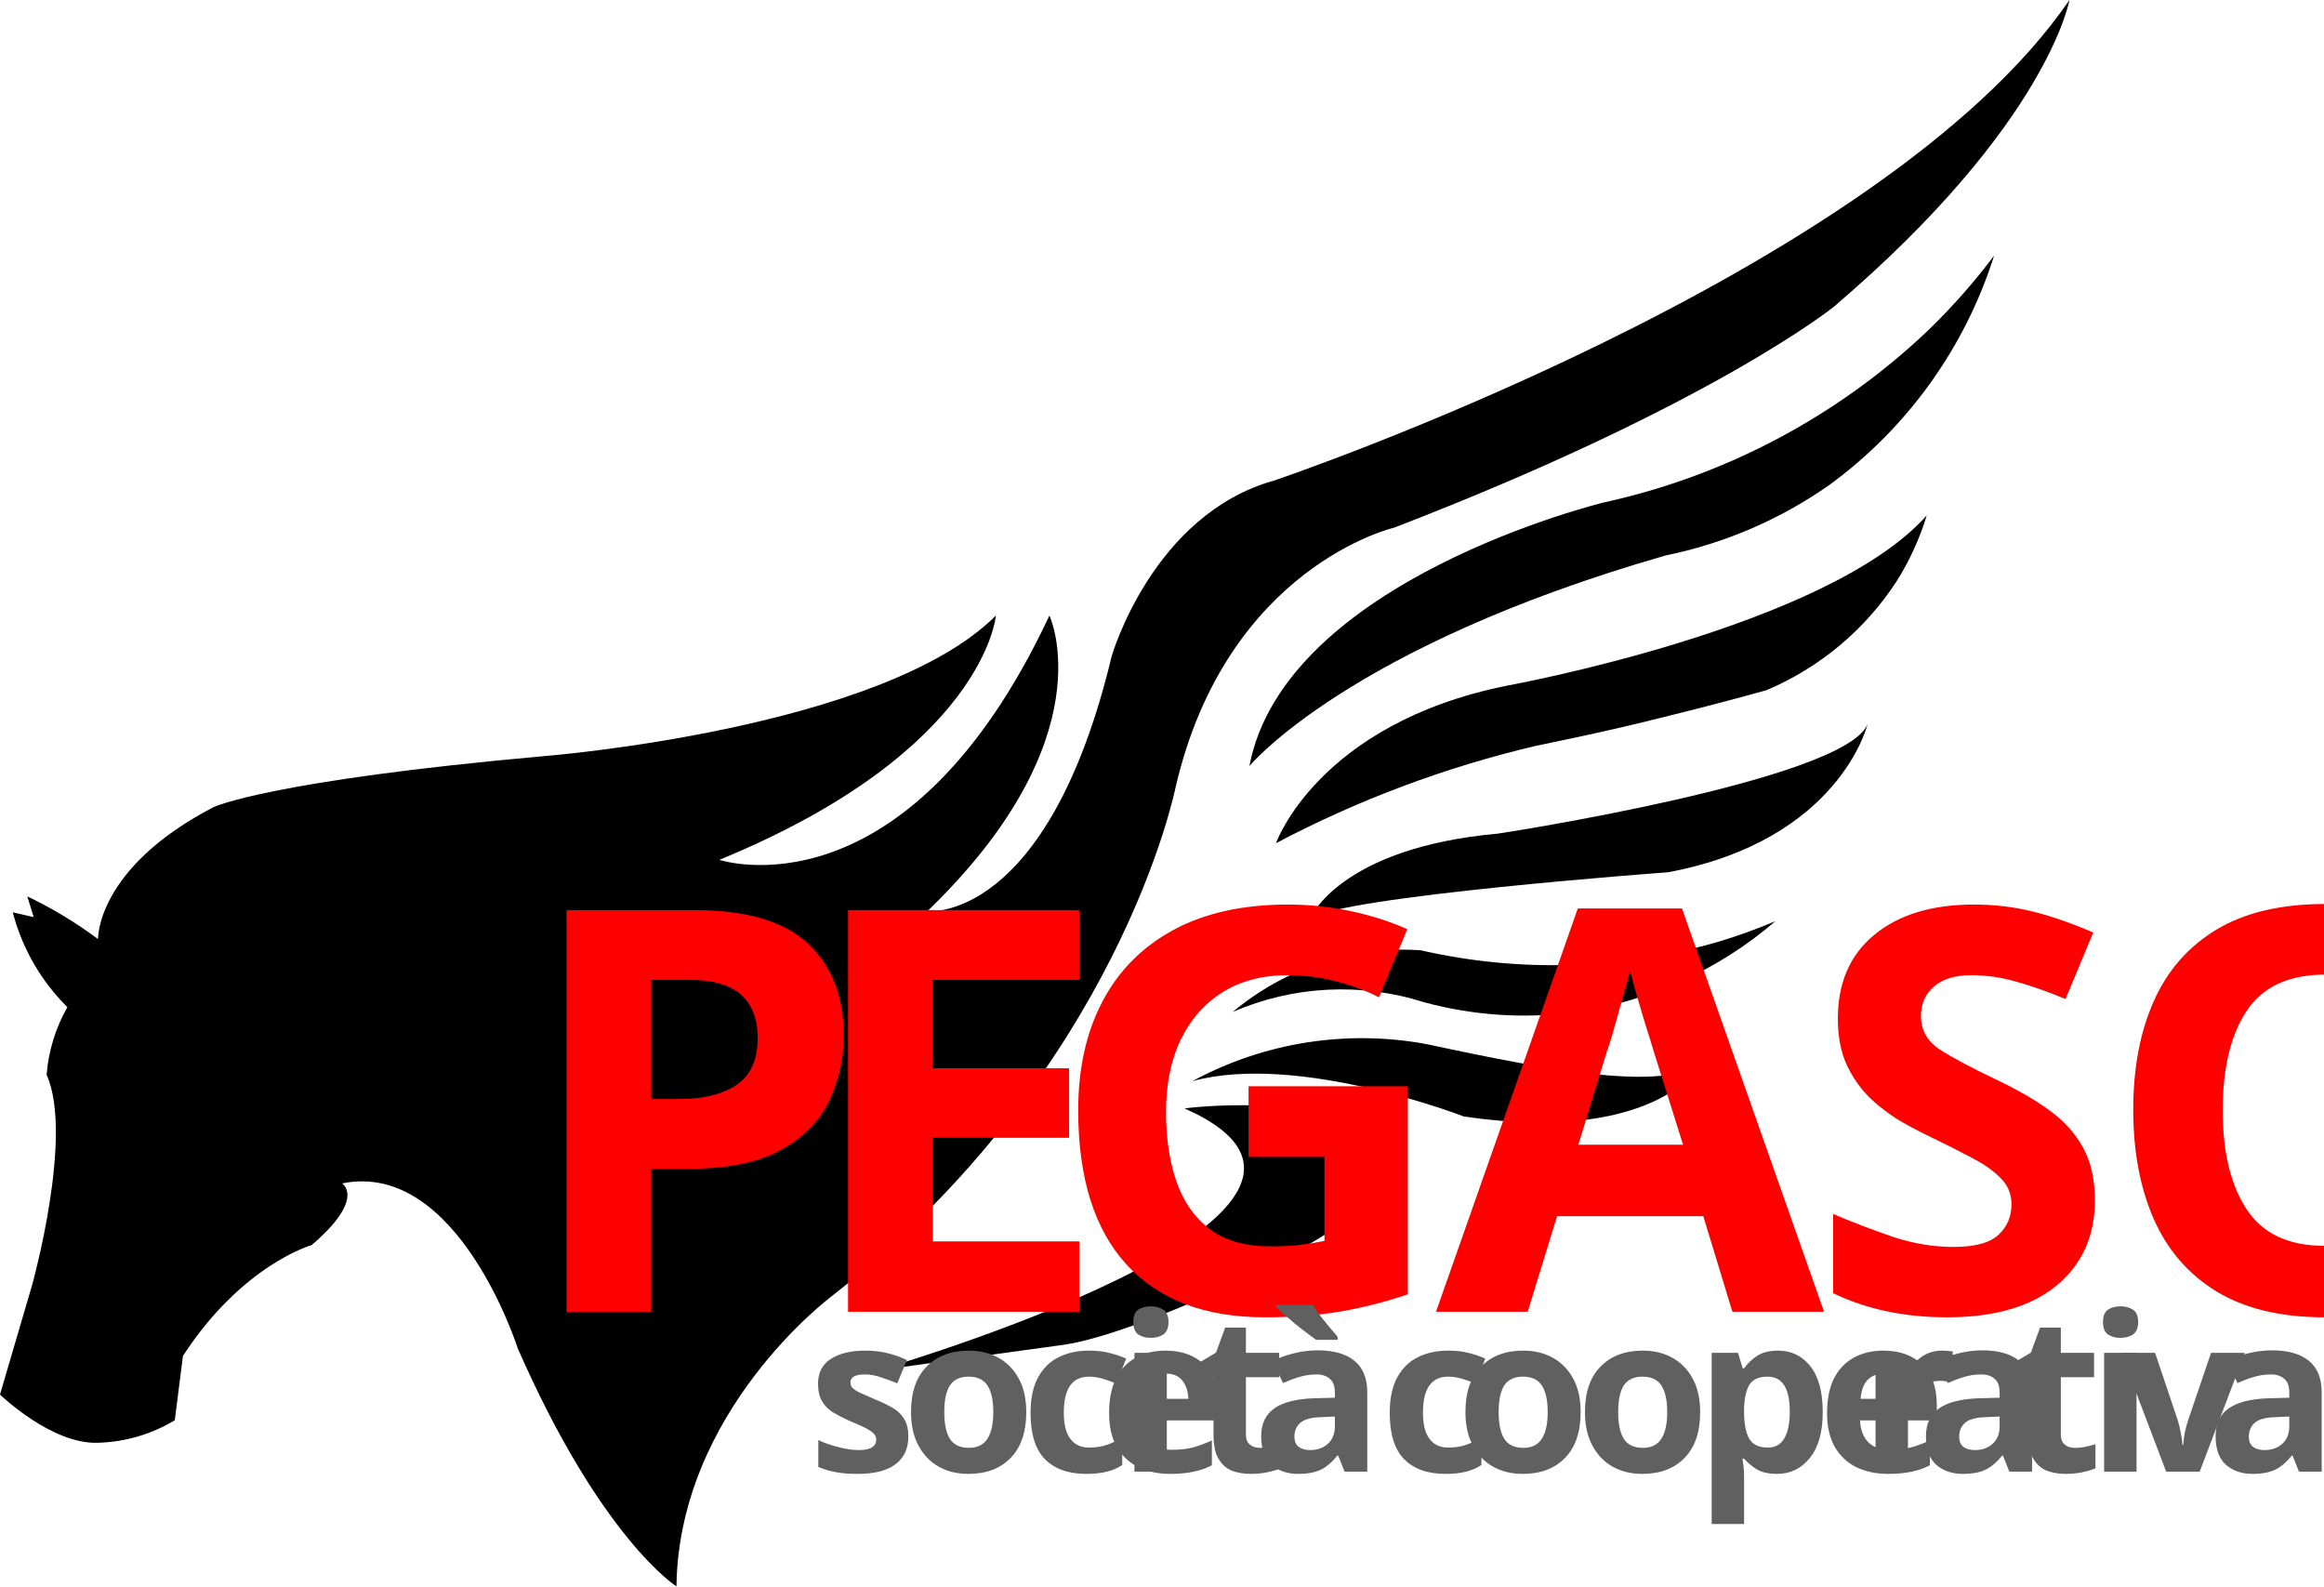
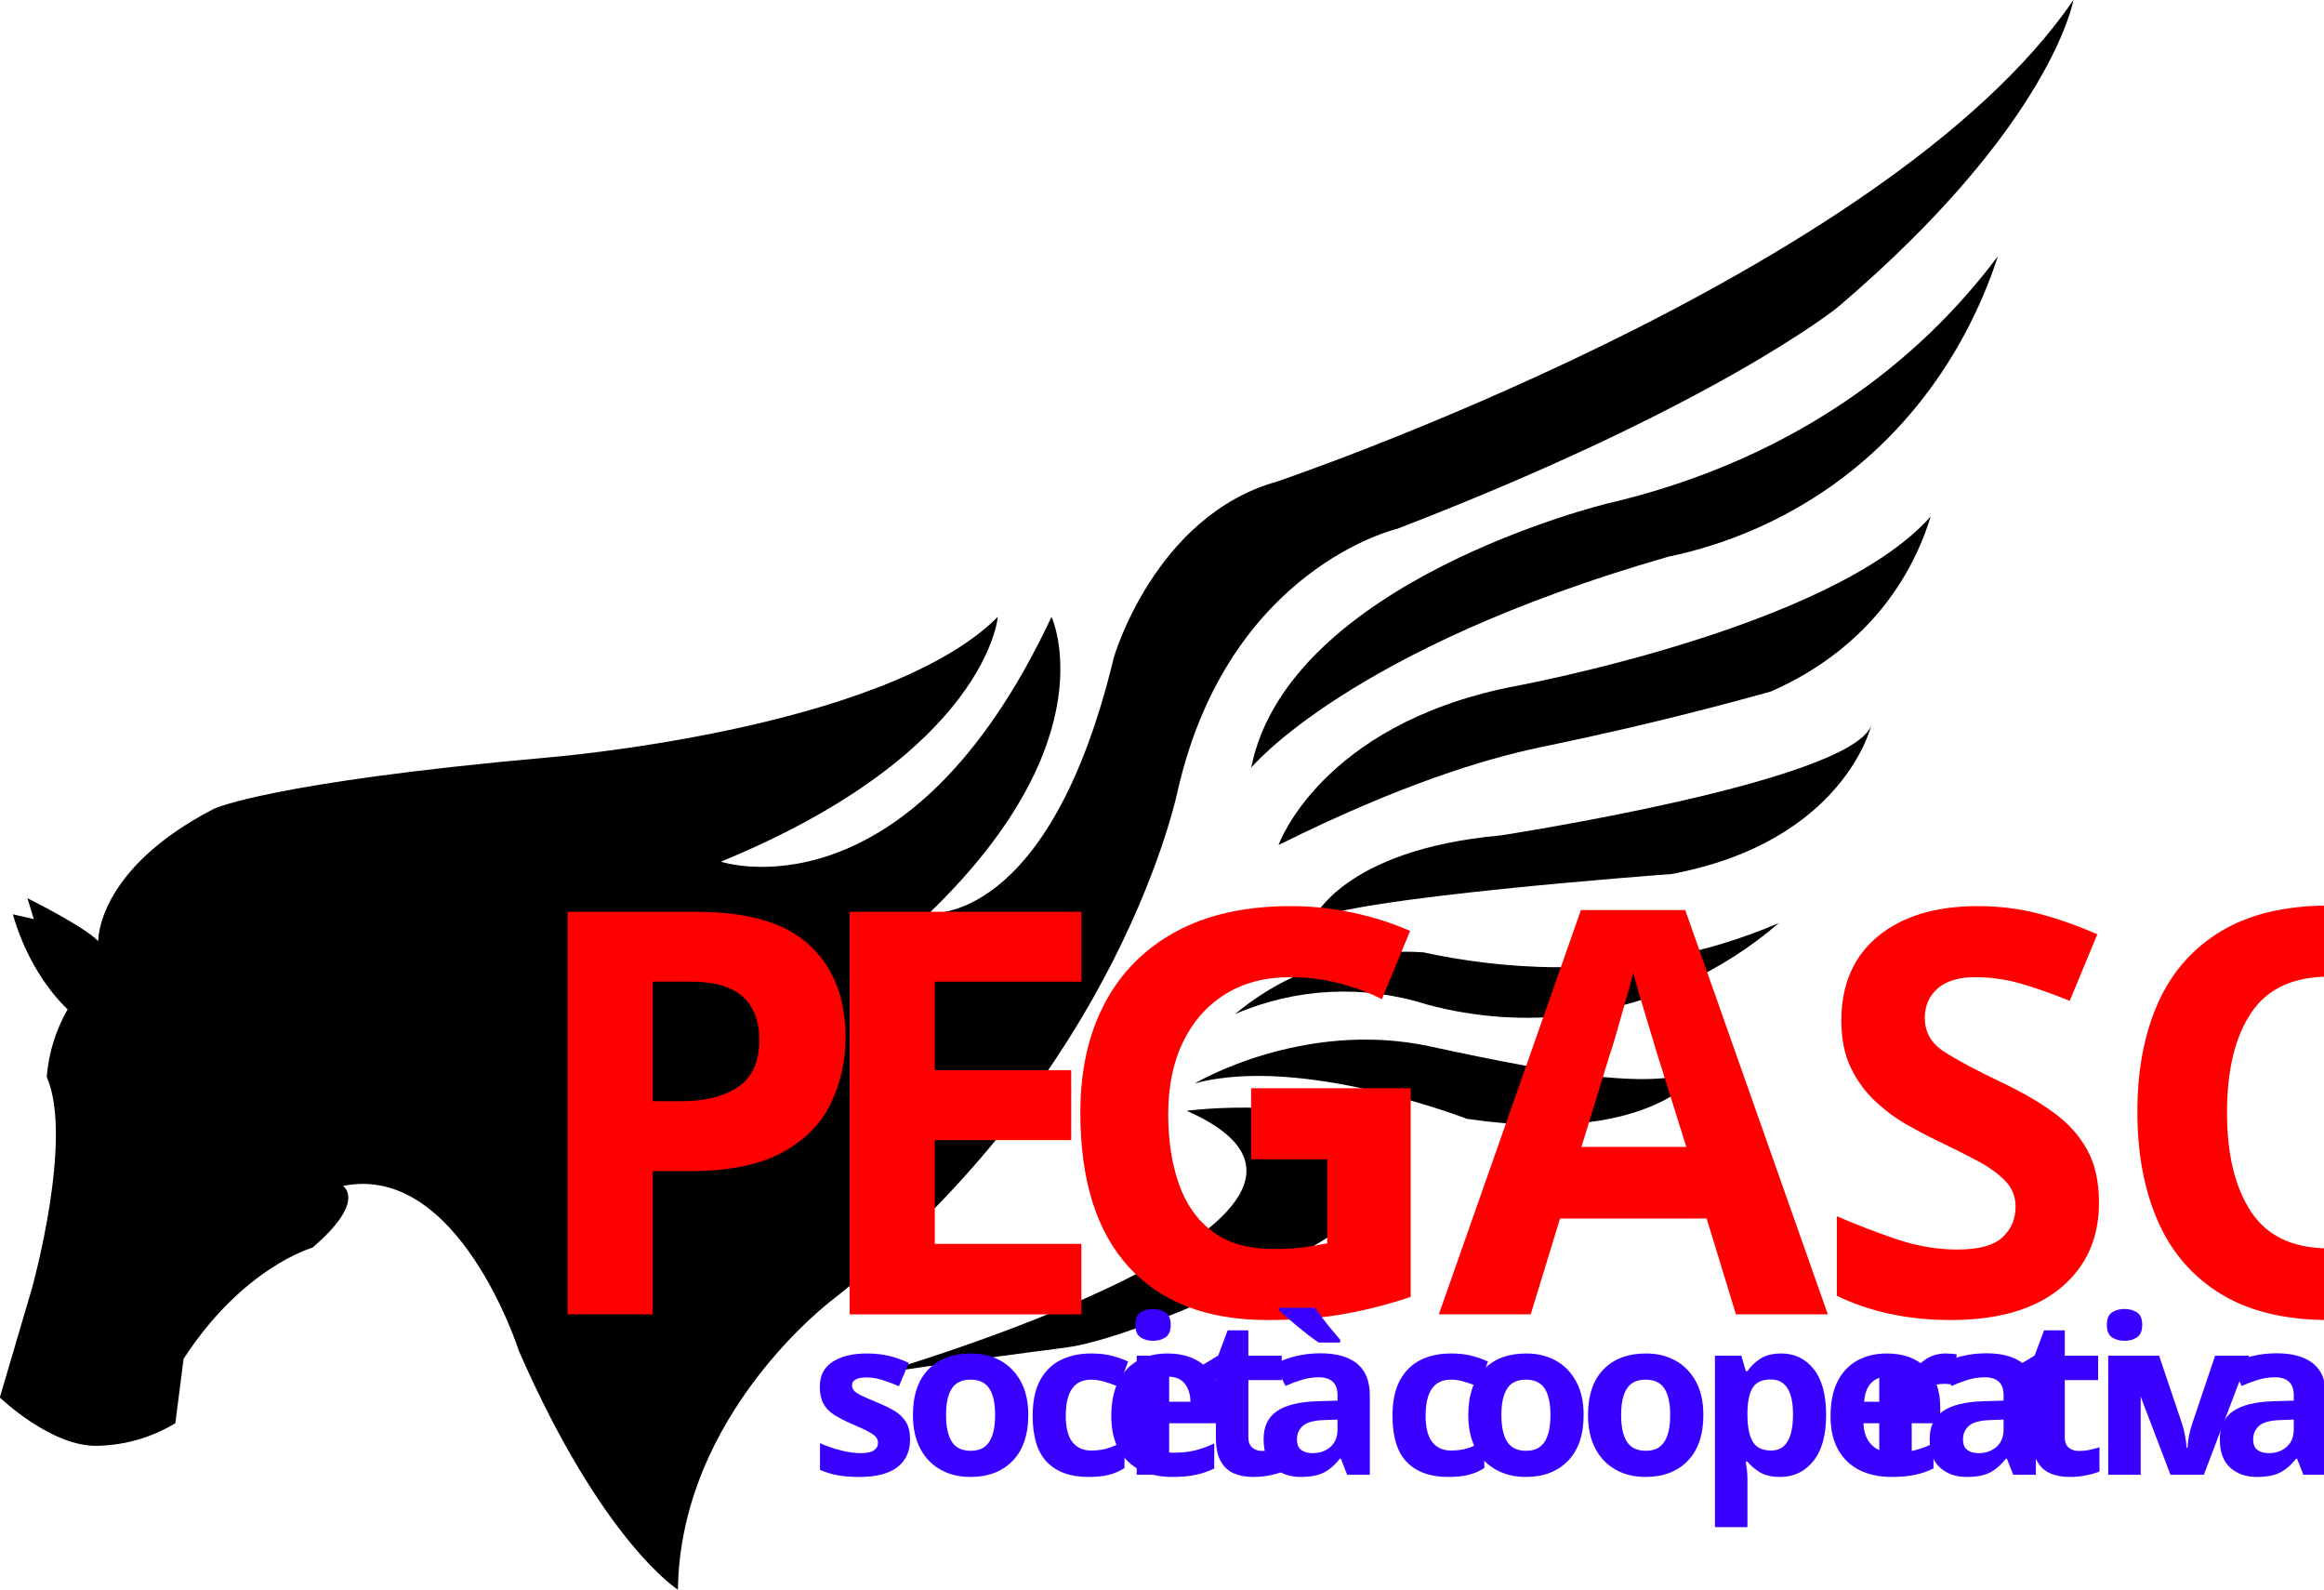
- <svg xmlns="http://www.w3.org/2000/svg" id="Livello_1" data-name="Livello 1" viewBox="0 0 131.1 89.48">
+ <svg xmlns="http://www.w3.org/2000/svg" id="Livello_1" data-name="Livello 1" viewBox="0 0 564.76 386.22">
  <defs>
-     <style>.cls-1,.cls-2,.cls-3,.cls-4,.cls-5,.cls-6,.cls-7,.cls-8{isolation:isolate;}.cls-2,.cls-3{font-size:31.74px;fill:red;}.cls-2,.cls-3,.cls-4,.cls-5,.cls-6,.cls-7,.cls-8{font-family:Calibri-Bold, Calibri;font-weight:700;}.cls-2{letter-spacing:-0.03em;}.cls-3{letter-spacing:-0.05em;}.cls-4,.cls-5,.cls-6,.cls-7,.cls-8{font-size:12.28px;fill:#606060;}.cls-4{letter-spacing:-0.07em;}.cls-5{letter-spacing:-0.08em;}.cls-6{letter-spacing:-0.09em;}.cls-7{letter-spacing:-0.07em;}.cls-8{letter-spacing:-0.08em;}</style>
+     <style>.cls-1{font-size:137px;fill:red;letter-spacing:-0.03em;}.cls-1,.cls-3{font-family:Calibri-Bold, Calibri;font-weight:700;}.cls-2{letter-spacing:-0.05em;}.cls-3{font-size:53px;fill:#3900ff;letter-spacing:-0.07em;}.cls-4{letter-spacing:-0.07em;}.cls-5{letter-spacing:-0.08em;}.cls-6{letter-spacing:-0.07em;}.cls-7{letter-spacing:-0.07em;}.cls-8{letter-spacing:-0.09em;}.cls-9{letter-spacing:-0.08em;}.cls-10{letter-spacing:-0.08em;}</style>
  </defs>
-   <g id="Livello_2" data-name="Livello 2">
-     <g id="Livello_1-2" data-name="Livello 1-2">
-       <path d="M13.88,62.8s-.12-4,6.53-7.45c0,0,3.14-1.49,18.73-2.88,0,0,19-1.51,25.39-7.92,0,0-.61,7.62-15.6,13.78,0,0,10.52,3.51,18.62-13.78,0,0,3.26,6.89-6.89,16.68,0,0,6.77.73,10.4-14.38,0,0,2.29-8,9.18-9.92,0,0,34.21-11.54,44.85-27.1,0,0-1.21,7-13.3,17.31,0,0-6.89,5.56-24.79,12.45,0,0-9.43,2.18-12.33,14.63,0,0-3.14,16-19.46,28.77,0,0-8.57,6.41-8.7,16.32,0,0-4.23-2.66-8.95-13.42,0,0-3.38-10.64-9.91-9.31,0,0,1.36.85-1.72,3.48,0,0-3.9,1.09-7.26,6.25l-.46,3.63a8.87,8.87,0,0,1-4.35,1.27c-2.61.09-5.51-2.72-5.51-2.72l1.81-6.17s2.36-8.43.82-11.87a9.16,9.16,0,0,1,1.17-3.81,11.71,11.71,0,0,1-3.08-5.35l1.18.27-.36-1.17A23.79,23.79,0,0,1,13.88,62.8Z" transform="translate(-8.35 -9.83)" />
-       <path d="M57.85,87.13s30.64-8.89,17.32-14.78c0,0,7.43-1,11.69,1.72S73.35,85,68.37,85.68,57.85,87.13,57.85,87.13Z" transform="translate(-8.35 -9.83)" />
-       <path d="M75.62,70.81a20.06,20.06,0,0,1,13.24-2.08c7.16,1.54,13.87,2.78,15.68.85,0,0-2.36,4.86-13.6,3.23C90.94,72.81,81.6,69.18,75.62,70.81Z" transform="translate(-8.35 -9.83)" />
-       <path d="M108.5,61.79a32.59,32.59,0,0,1-3.18,1.15,33.54,33.54,0,0,1-16.83.49,14.58,14.58,0,0,0-3.84.24,15.14,15.14,0,0,0-6.76,3.24,15.38,15.38,0,0,1,10.79-.55,21.55,21.55,0,0,0,8.46.57A22.09,22.09,0,0,0,108.5,61.79Z" transform="translate(-8.35 -9.83)" />
-       <path d="M113.7,50.68s-1.55,6.53-11.25,8.35c0,0-18.58,1.36-20.21,2.63,0,0,1.62-4,10.61-4.81C92.85,56.86,112.43,53.85,113.7,50.68Z" transform="translate(-8.35 -9.83)" />
-       <path d="M120.84,24.25a35.9,35.9,0,0,1-3.79,4.28,38.52,38.52,0,0,1-18.22,9.64s-18,4.35-20,14.87c0,0,5.53-6.72,23.48-11.88a24.64,24.64,0,0,0,9.27-4A25.55,25.55,0,0,0,120.84,24.25Z" transform="translate(-8.35 -9.83)" />
-       <path d="M80.33,57.39s2.36-6.72,13-8.88c0,0,18.09-3.27,23.71-9.61a15.34,15.34,0,0,1-1.72,3.75A16.37,16.37,0,0,1,108,48.76c-1.23.34-3.09.85-5.37,1.41-3.94,1-6.78,1.54-7.64,1.73A61.73,61.73,0,0,0,80.33,57.39Z" transform="translate(-8.35 -9.83)" />
-       <g class="cls-1">
-         <text class="cls-2" transform="translate(29.1 73.99)">P</text>
-         <text class="cls-3" transform="translate(44.98 73.99)">E</text>
-         <text class="cls-2" transform="translate(58.98 73.99)">GASO</text>
-       </g>
-       <g class="cls-1">
-         <text class="cls-4" transform="translate(45.6 83.01)">soci</text>
-         <text class="cls-4" transform="translate(62.02 83.01)">e</text>
-         <text class="cls-5" transform="translate(67.3 83.01)">t</text>
-         <text class="cls-4" transform="translate(70.63 83.01)">à </text>
-         <text class="cls-4" transform="translate(77.85 83.01)">c</text>
-         <text class="cls-4" transform="translate(82.12 83.01)">oope</text>
-         <text class="cls-6" transform="translate(104.85 83.01)">r</text>
-         <text class="cls-5" transform="translate(108.13 83.01)">a</text>
-         <text class="cls-7" transform="translate(113.27 83.01)">ti</text>
-         <text class="cls-8" transform="translate(119.65 83.01)">v</text>
-         <text class="cls-4" transform="translate(124.47 83.01)">a</text>
-       </g>
-     </g>
-   </g>
+   <path d="M47.91,465.54s-.52-17.4,28.18-32.18c0,0,13.56-6.4,80.87-12.42,0,0,81.91-6.53,109.56-34.18,0,0-2.61,32.87-67.3,59.48,0,0,45.39,15.13,80.35-59.48,0,0,14.08,29.74-29.74,72,0,0,29.21,3.13,44.87-62.09,0,0,9.91-34.43,39.65-42.78,0,0,147.65-49.83,193.56-117,0,0-5.21,30.39-57.39,74.74,0,0-29.74,24-106.95,53.74,0,0-40.7,9.39-53.22,63.13,0,0-13.57,68.87-84,124.17,0,0-37,27.65-37.57,70.44,0,0-18.26-11.48-38.61-57.92,0,0-14.6-45.91-42.78-40.17,0,0,5.87,3.65-7.43,15,0,0-16.83,4.7-31.31,27l-2,15.65a38.2,38.2,0,0,1-18.79,5.48C36.57,588.54,24,576.41,24,576.41l7.83-26.61S42,513.41,35.39,498.54a39.12,39.12,0,0,1,5.09-16.43s-9-7.83-13.31-23.09l5.09,1.17-1.56-5.08S44.39,461.89,47.91,465.54Z" transform="translate(-24.04 -236.89)" />
+   <path d="M237.7,570.54S370,532.19,312.43,506.76c0,0,32.09-4.31,50.48,7.43s-58.3,47.35-79.82,50.09S237.7,570.54,237.7,570.54Z" transform="translate(-24.04 -236.89)" />
+   <path d="M314.39,500.11s26.22-15.66,57.13-9,59.87,12.05,67.7,3.67c0,0-10.18,21-58.7,13.94C380.52,508.72,340.22,493.06,314.39,500.11Z" transform="translate(-24.04 -236.89)" />
+   <path d="M456.31,461.15a135.3,135.3,0,0,1-13.71,5c-28.33,8.52-54.34,6.06-72.64,2.12a63.88,63.88,0,0,0-16.58,1,65.67,65.67,0,0,0-29.21,14,66.53,66.53,0,0,1,46.57-2.35,93.24,93.24,0,0,0,36.54,2.45A95.08,95.08,0,0,0,456.31,461.15Z" transform="translate(-24.04 -236.89)" />
+   <path d="M478.74,413.24s-6.65,28.17-48.52,36c0,0-80.22,5.87-87.26,11.35,0,0,7-17.22,45.78-20.74C388.74,439.85,473.26,426.93,478.74,413.24Z" transform="translate(-24.04 -236.89)" />
+   <path d="M509.55,299.15a154.56,154.56,0,0,1-16.33,18.48c-27.31,26.31-58.58,36.95-78.65,41.61,0,0-77.48,18.78-86.48,64.17,0,0,23.87-29,101.34-51.26a106.72,106.72,0,0,0,40-17.41C496.25,335.61,506.28,309.27,509.55,299.15Z" transform="translate(-24.04 -236.89)" />
+   <path d="M334.74,442.19s10.18-28.95,56.16-38.34c0,0,78.06-14.09,102.32-41.48a66.28,66.28,0,0,1-7.44,16.19c-10,15.8-24.34,23.27-31.48,26.36-5.3,1.48-13.33,3.66-23.17,6.1-17,4.21-29.24,6.66-32.95,7.45C384.63,421.34,364.21,427.52,334.74,442.19Z" transform="translate(-24.04 -236.89)" />
+   <text class="cls-1" transform="translate(125.61 319.33)">P<tspan class="cls-2" x="68.53" y="0">E</tspan>
+     <tspan x="128.97" y="0">GASO</tspan>
+   </text>
+   <text class="cls-3" transform="translate(196.83 358.3)">soci<tspan class="cls-4" x="70.84" y="0">e</tspan>
+     <tspan class="cls-5" x="93.66" y="0">t</tspan>
+     <tspan x="108.02" y="0">à </tspan>
+     <tspan class="cls-6" x="139.17" y="0">c</tspan>
+     <tspan class="cls-7" x="157.59" y="0">oope</tspan>
+     <tspan class="cls-8" x="255.71" y="0">r</tspan>
+     <tspan class="cls-9" x="269.88" y="0">a</tspan>
+     <tspan x="292.06" y="0">ti</tspan>
+     <tspan class="cls-10" x="319.59" y="0">v</tspan>
+     <tspan x="340.39" y="0">a</tspan>
+   </text>
</svg>
